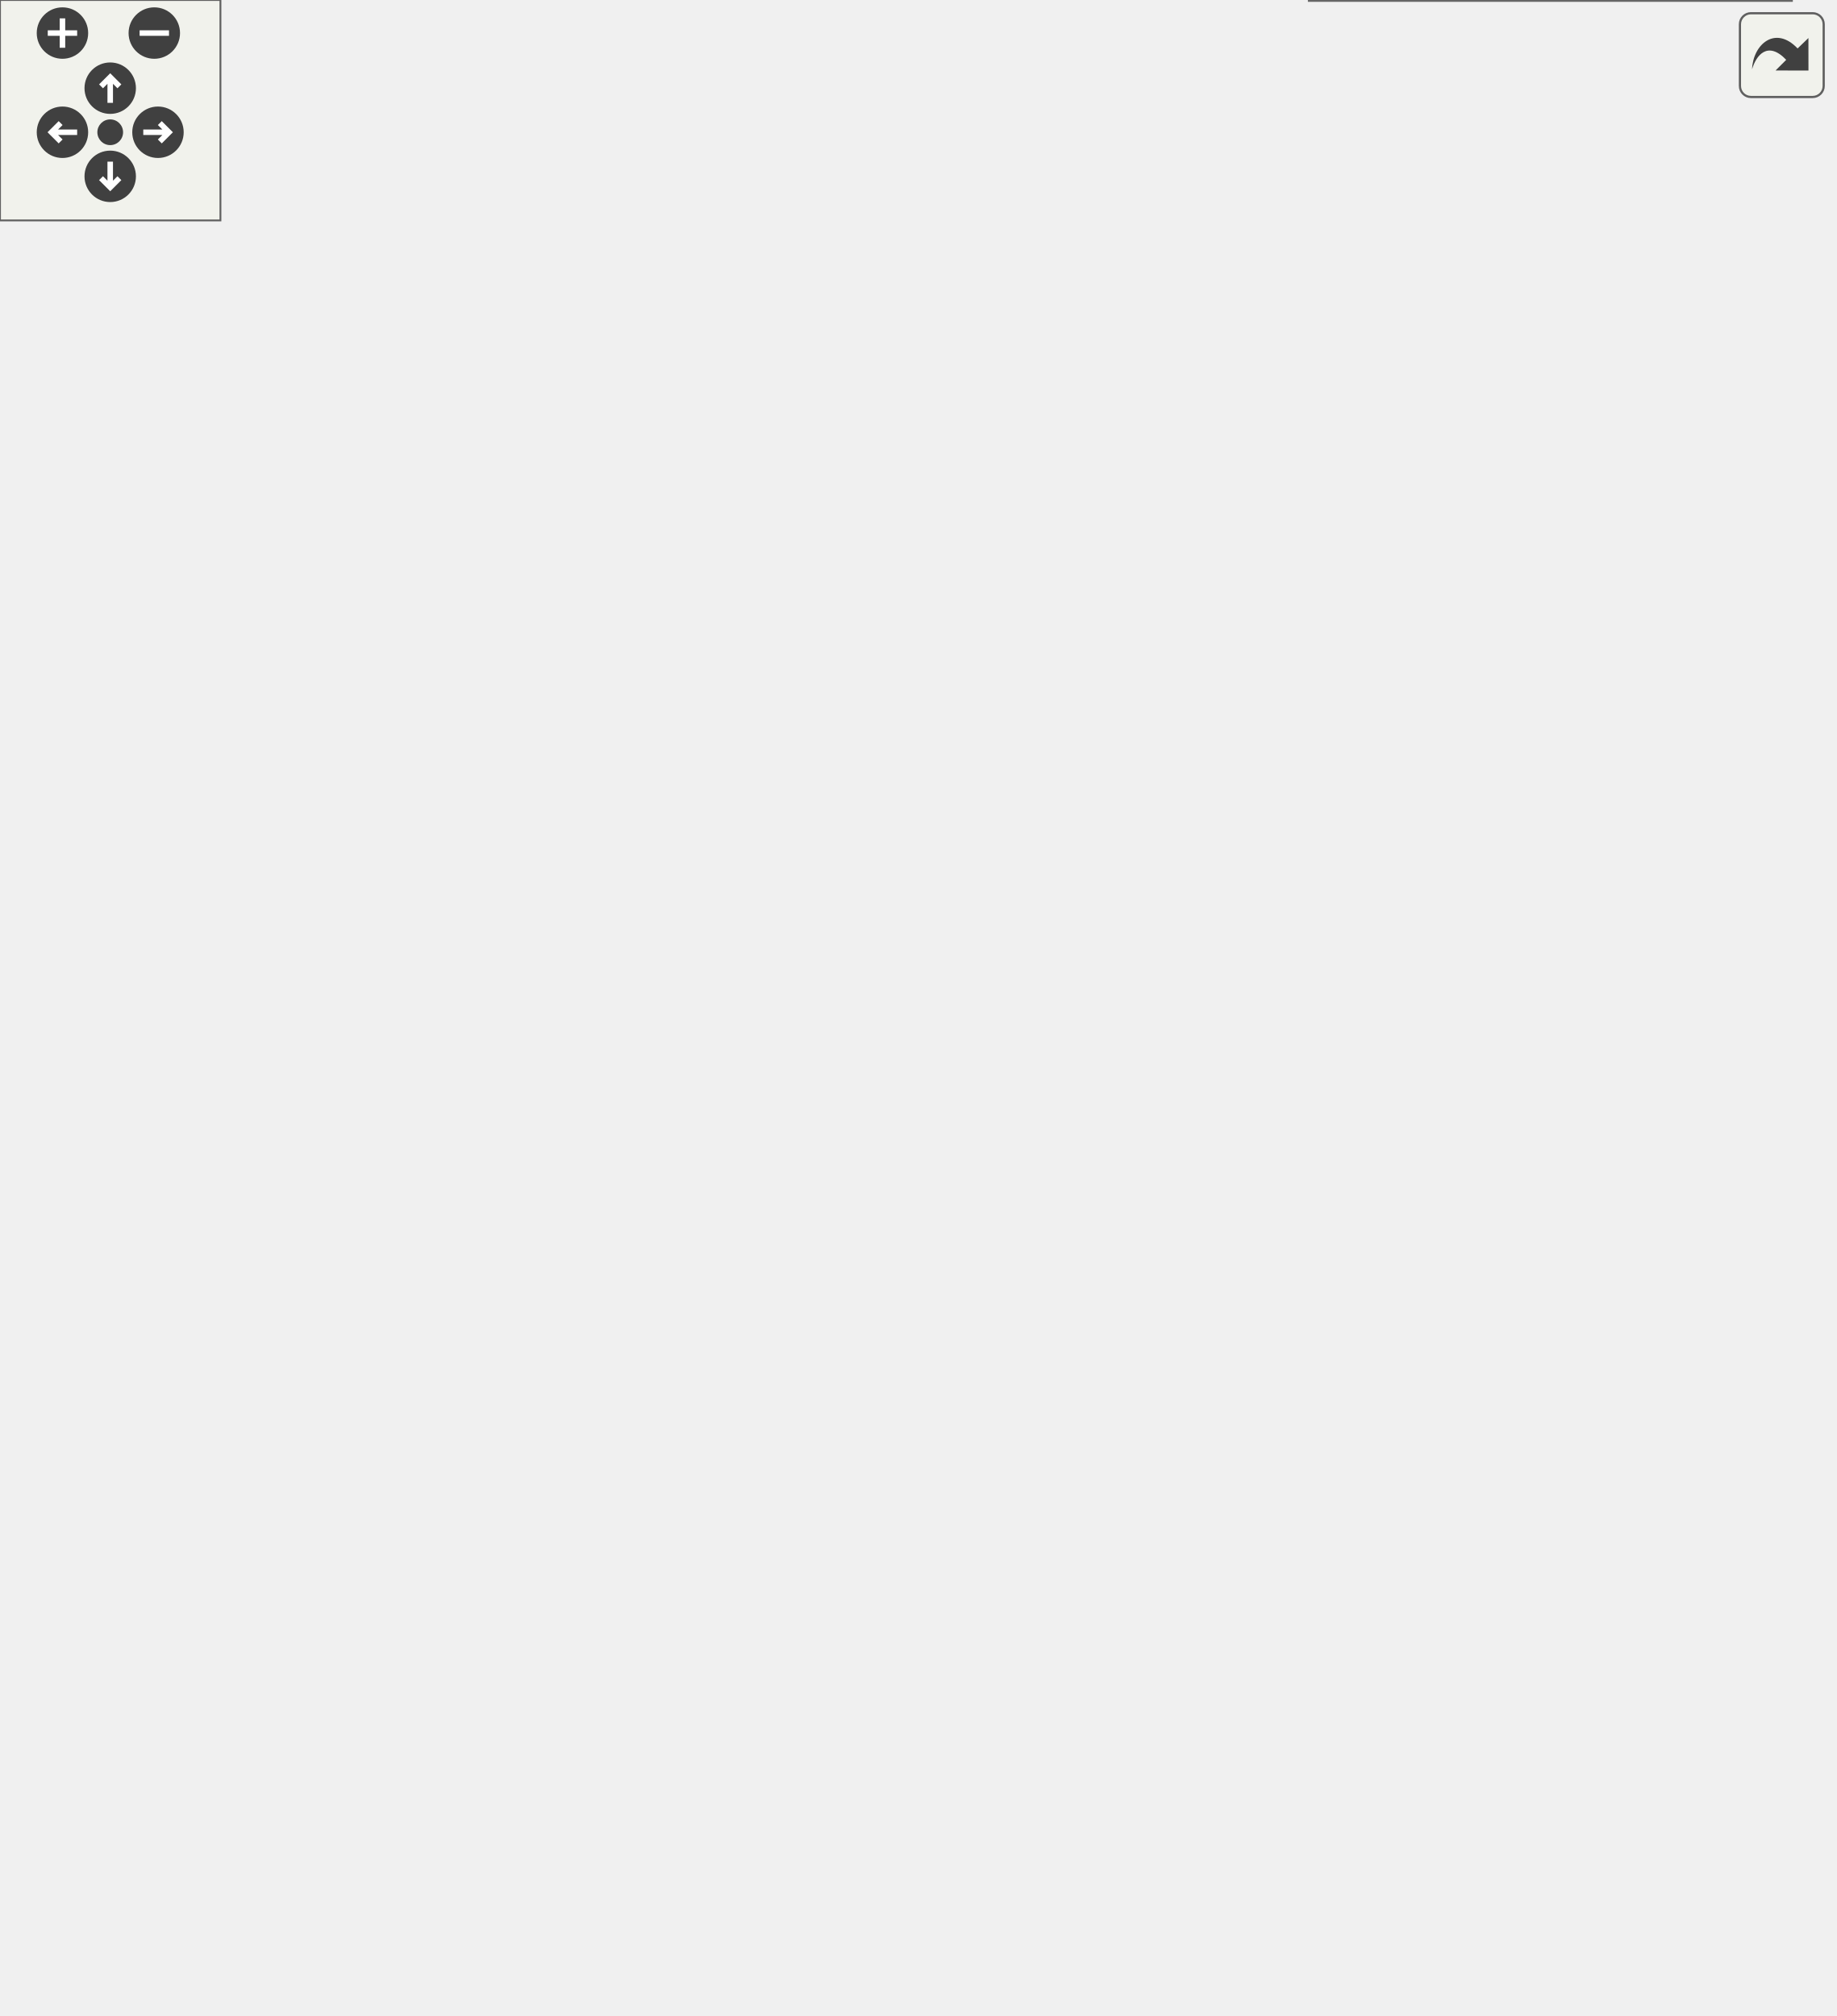
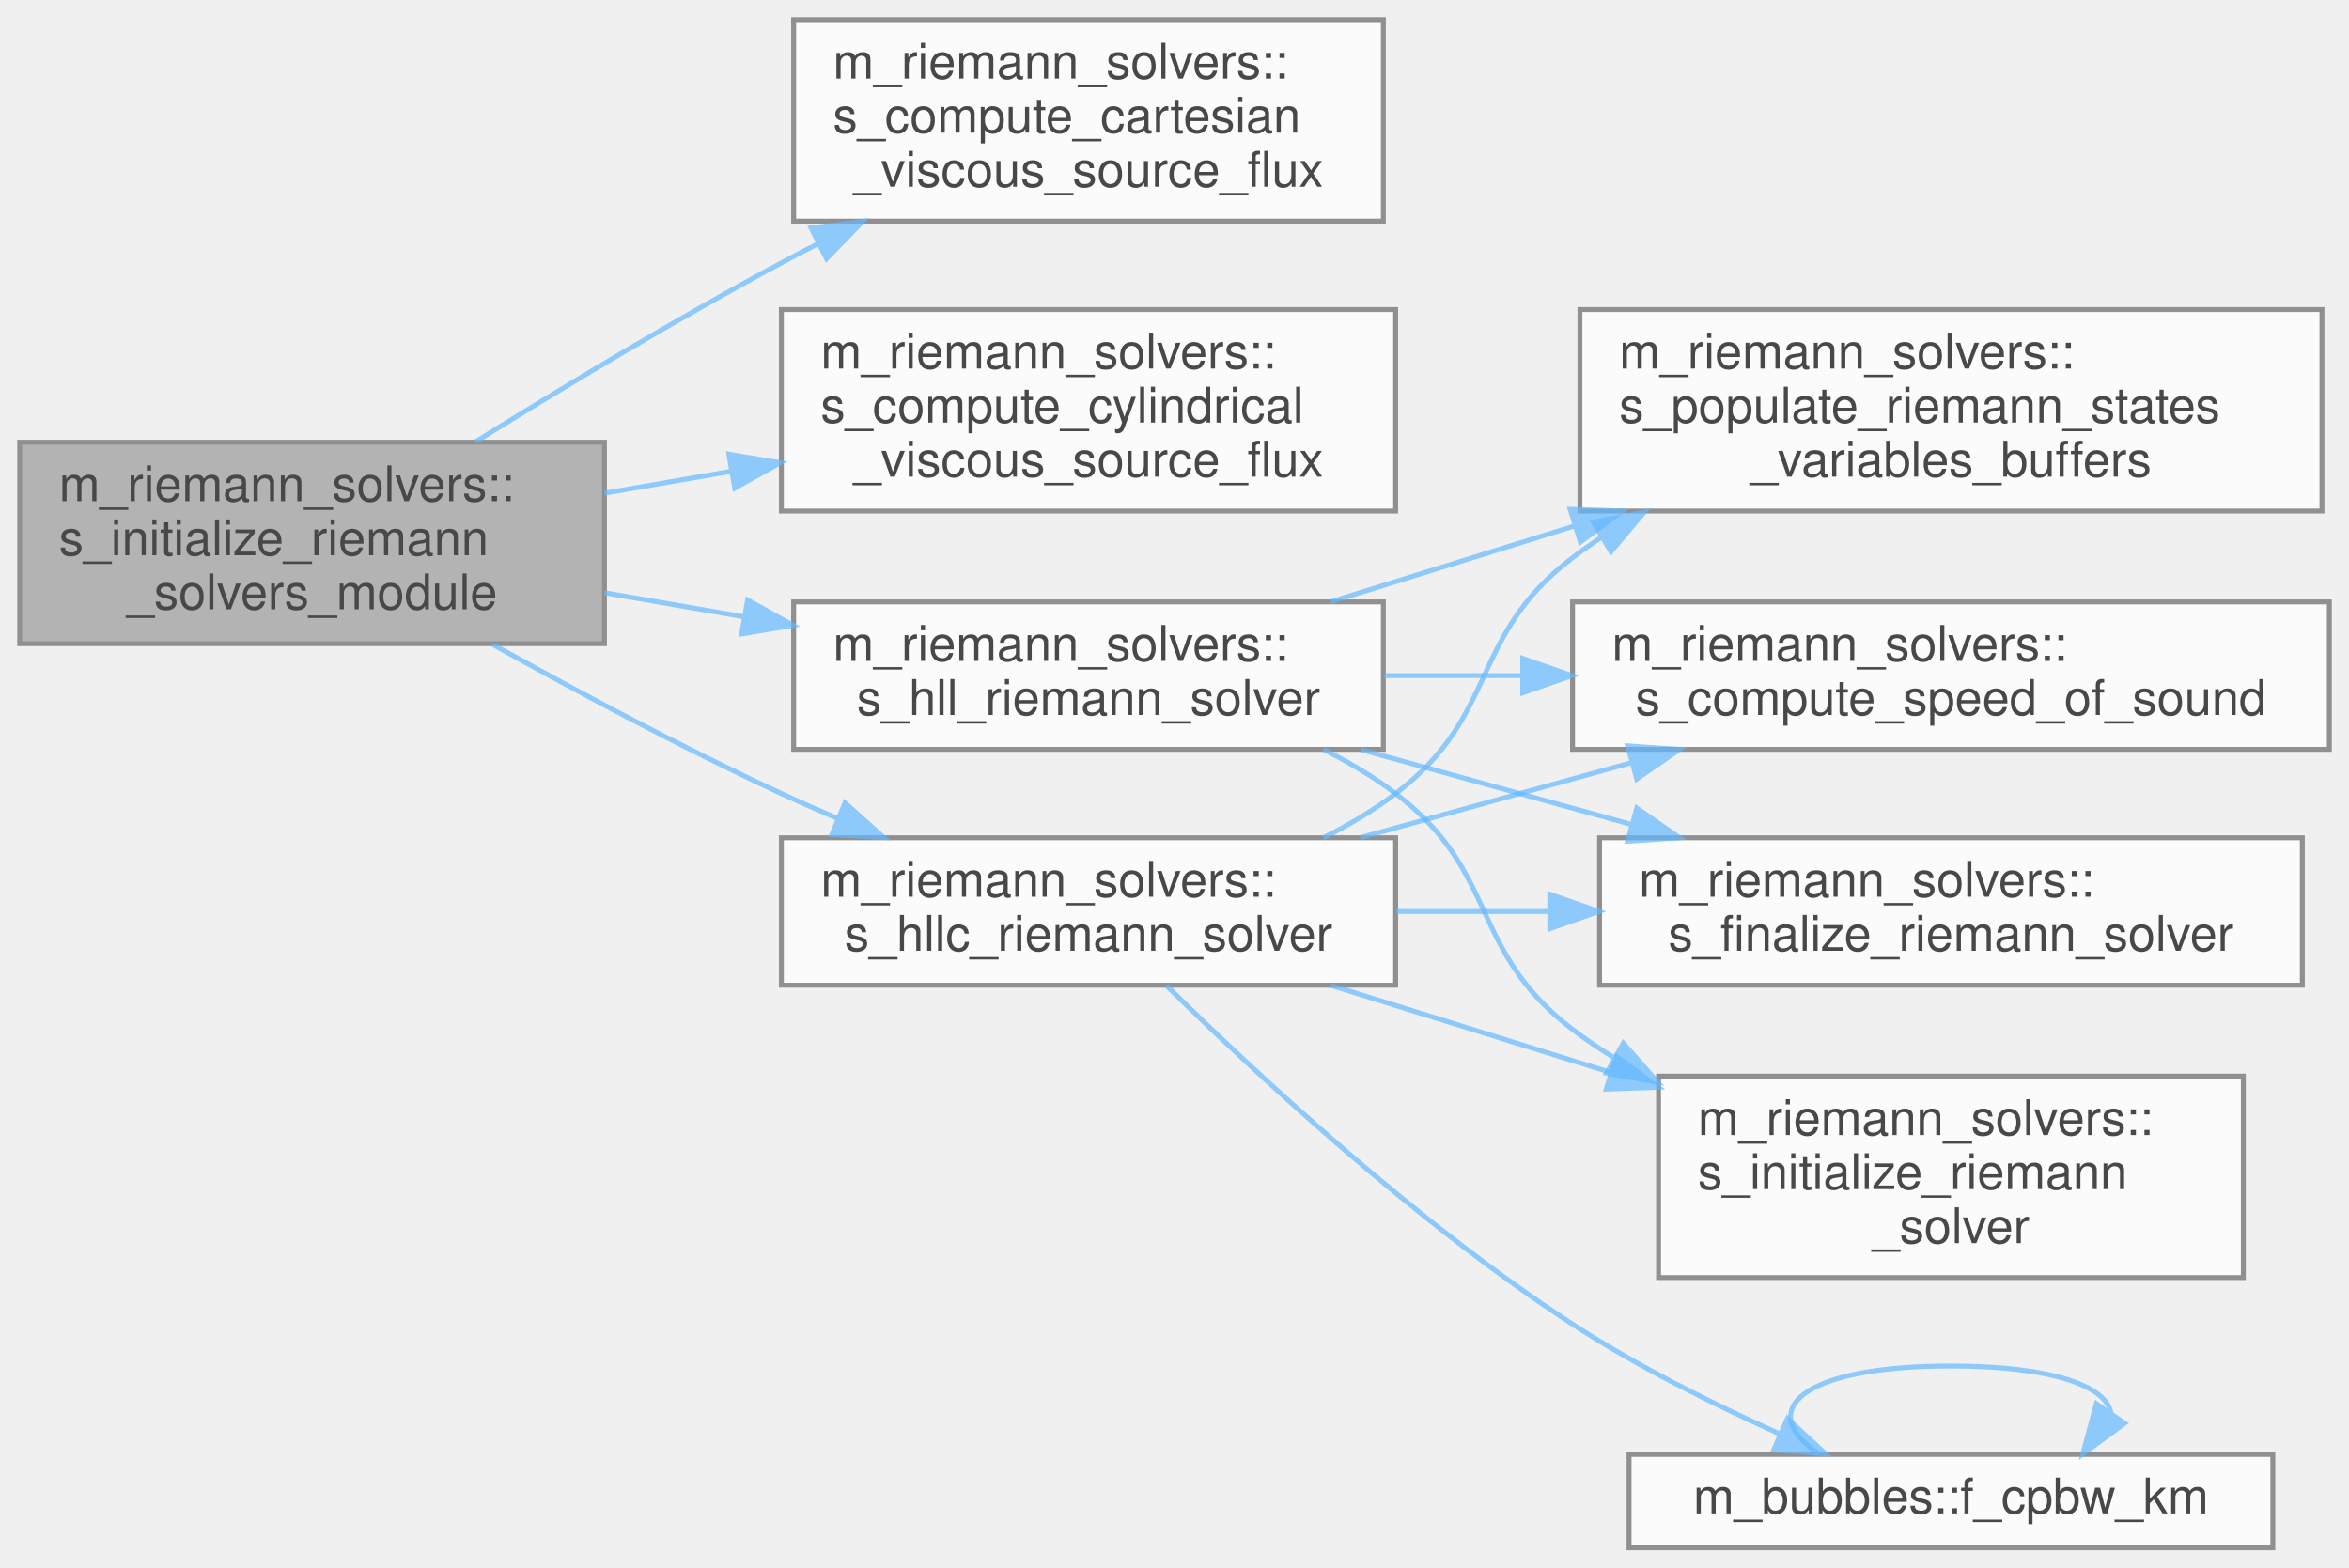
- <svg xmlns="http://www.w3.org/2000/svg" xmlns:xlink="http://www.w3.org/1999/xlink" id="main" version="1.1" xml:space="preserve">
-   <style type="text/css">
+ <svg xmlns="http://www.w3.org/2000/svg" xmlns:xlink="http://www.w3.org/1999/xlink" width="478pt" height="319pt" viewBox="0.00 0.00 478.00 319.00">
+   <svg id="main" version="1.1" xml:space="preserve">
+     <style type="text/css">
+ .node, .edge {opacity: 0.7;}
+ .node.selected, .edge.selected {opacity: 1;}
.edge:hover path { stroke: red; }
.edge:hover polygon { stroke: red; fill: red; }
</style>
-   <defs>
-     <circle id="rim" cx="0" cy="0" r="7" />
-     <circle id="rim2" cx="0" cy="0" r="3.5" />
-     <g id="zoomPlus">
-       <use xlink:href="#rim" fill="#404040">
-         <set attributeName="fill" to="#808080" begin="zoomplus.mouseover" end="zoomplus.mouseout" />
-       </use>
-       <path d="M-4,0h8M0,-4v8" fill="none" stroke="white" stroke-width="1.5" pointer-events="none" />
-     </g>
-     <g id="zoomMin">
-       <use xlink:href="#rim" fill="#404040">
-         <set attributeName="fill" to="#808080" begin="zoomminus.mouseover" end="zoomminus.mouseout" />
-       </use>
-       <path d="M-4,0h8" fill="none" stroke="white" stroke-width="1.5" pointer-events="none" />
-     </g>
-     <g id="dirArrow">
-       <path fill="none" stroke="white" stroke-width="1.5" d="M0,-3.0v7 M-2.5,-0.5L0,-3.0L2.5,-0.5" />
-     </g>
-     <g id="resetDef">
-       <use xlink:href="#rim2" fill="#404040">
-         <set attributeName="fill" to="#808080" begin="reset.mouseover" end="reset.mouseout" />
-       </use>
-     </g>
-   </defs>
-   <svg id="graph" class="graph">
-     <g id="viewport">
-       <g id="node1" class="node">
-         <g id="a_node1">
-           <a xlink:title="The computation of parameters, the allocation of memory, the association of pointers and/or the execu...">
-             <polygon fill="#999999" stroke="#666666" points="119,-311 0,-311 0,-270 119,-270 119,-311" />
-             <text text-anchor="start" x="8" y="-299" font-family="Helvetica,sans-Serif" font-size="10.00">m_riemann_solvers::</text>
-             <text text-anchor="start" x="8" y="-288" font-family="Helvetica,sans-Serif" font-size="10.00">s_initialize_riemann</text>
-             <text text-anchor="middle" x="59.5" y="-277" font-family="Helvetica,sans-Serif" font-size="10.00">_solvers_module</text>
-           </a>
+     <svg id="graph" class="graph">
+       <g id="graph0" class="graph" transform="scale(1 1) rotate(0) translate(4 315)">
+         <g id="Node000001" class="node">
+           <g id="a_Node000001">
+             <a xlink:title="The computation of parameters, the allocation of memory, the association of pointers and/or the execu...">
+               <polygon fill="#999999" stroke="#666666" points="119,-225 0,-225 0,-184 119,-184 119,-225" />
+               <text text-anchor="start" x="8" y="-213" font-family="Helvetica,sans-Serif" font-size="10.00">m_riemann_solvers::</text>
+               <text text-anchor="start" x="8" y="-202" font-family="Helvetica,sans-Serif" font-size="10.00">s_initialize_riemann</text>
+               <text text-anchor="middle" x="59.5" y="-191" font-family="Helvetica,sans-Serif" font-size="10.00">_solvers_module</text>
+             </a>
+           </g>
+         </g>
+         <g id="Node000002" class="node">
+           <g id="a_Node000002">
+             <a xlink:href="namespacem__riemann__solvers.html#a67523a29805d4128431484ca49de1068" target="_top" xlink:title="The goal of this subroutine is to evaluate and account for the contribution of viscous stresses in th...">
+               <polygon fill="white" stroke="#666666" points="277.5,-311 157.5,-311 157.5,-270 277.5,-270 277.5,-311" />
+               <text text-anchor="start" x="165.5" y="-299" font-family="Helvetica,sans-Serif" font-size="10.00">m_riemann_solvers::</text>
+               <text text-anchor="start" x="165.5" y="-288" font-family="Helvetica,sans-Serif" font-size="10.00">s_compute_cartesian</text>
+               <text text-anchor="middle" x="217.5" y="-277" font-family="Helvetica,sans-Serif" font-size="10.00">_viscous_source_flux</text>
+             </a>
+           </g>
+         </g>
+         <g id="edge1_Node000001_Node000002" class="edge">
+           <g id="a_edge1_Node000001_Node000002">
+             <a xlink:title=" ">
+               <path fill="none" stroke="#63b8ff" d="M92.83,-225.12C110.86,-236.34 133.89,-250.19 155,-261.5 157.4,-262.79 159.88,-264.08 162.38,-265.36" />
+               <polygon fill="#63b8ff" stroke="#63b8ff" points="161.05,-268.61 171.56,-269.96 164.19,-262.35 161.05,-268.61" />
+             </a>
+           </g>
+         </g>
+         <g id="Node000003" class="node">
+           <g id="a_Node000003">
+             <a xlink:href="namespacem__riemann__solvers.html#a225f72f7e466dad77766ea2fe27a7a05" target="_top" xlink:title="The goal of this subroutine is to evaluate and account for the contribution of viscous stresses in th...">
+               <polygon fill="white" stroke="#666666" points="280,-252 155,-252 155,-211 280,-211 280,-252" />
+               <text text-anchor="start" x="163" y="-240" font-family="Helvetica,sans-Serif" font-size="10.00">m_riemann_solvers::</text>
+               <text text-anchor="start" x="163" y="-229" font-family="Helvetica,sans-Serif" font-size="10.00">s_compute_cylindrical</text>
+               <text text-anchor="middle" x="217.5" y="-218" font-family="Helvetica,sans-Serif" font-size="10.00">_viscous_source_flux</text>
+             </a>
+           </g>
+         </g>
+         <g id="edge2_Node000001_Node000003" class="edge">
+           <g id="a_edge2_Node000001_Node000003">
+             <a xlink:title=" ">
+               <path fill="none" stroke="#63b8ff" d="M119.03,-214.63C127.42,-216.08 136.13,-217.59 144.74,-219.08" />
+               <polygon fill="#63b8ff" stroke="#63b8ff" points="144.32,-222.56 154.77,-220.82 145.52,-215.66 144.32,-222.56" />
+             </a>
+           </g>
+         </g>
+         <g id="Node000004" class="node">
+           <g id="a_Node000004">
+             <a xlink:href="namespacem__riemann__solvers.html#a1b018ebed82e499a0589925651bba7a7" target="_top" xlink:title=" ">
+               <polygon fill="white" stroke="#666666" points="277.5,-192.5 157.5,-192.5 157.5,-162.5 277.5,-162.5 277.5,-192.5" />
+               <text text-anchor="start" x="165.5" y="-180.5" font-family="Helvetica,sans-Serif" font-size="10.00">m_riemann_solvers::</text>
+               <text text-anchor="middle" x="217.5" y="-169.5" font-family="Helvetica,sans-Serif" font-size="10.00">s_hll_riemann_solver</text>
+             </a>
+           </g>
+         </g>
+         <g id="edge3_Node000001_Node000004" class="edge">
+           <g id="a_edge3_Node000001_Node000004">
+             <a xlink:title=" ">
+               <path fill="none" stroke="#63b8ff" d="M119.03,-194.37C128.24,-192.78 137.83,-191.12 147.25,-189.49" />
+               <polygon fill="#63b8ff" stroke="#63b8ff" points="148.12,-192.89 157.38,-187.73 146.93,-185.99 148.12,-192.89" />
+             </a>
+           </g>
+         </g>
+         <g id="Node000009" class="node">
+           <g id="a_Node000009">
+             <a xlink:href="namespacem__riemann__solvers.html#a6c9d70572e9b98586bab20b028557a5a" target="_top" xlink:title="This procedure is the implementation of the Harten, Lax, van Leer, and contact (HLLC) approximate Rie...">
+               <polygon fill="white" stroke="#666666" points="280,-144.5 155,-144.5 155,-114.5 280,-114.5 280,-144.5" />
+               <text text-anchor="start" x="163" y="-132.5" font-family="Helvetica,sans-Serif" font-size="10.00">m_riemann_solvers::</text>
+               <text text-anchor="middle" x="217.5" y="-121.5" font-family="Helvetica,sans-Serif" font-size="10.00">s_hllc_riemann_solver</text>
+             </a>
+           </g>
+         </g>
+         <g id="edge8_Node000001_Node000009" class="edge">
+           <g id="a_edge8_Node000001_Node000009">
+             <a xlink:title=" ">
+               <path fill="none" stroke="#63b8ff" d="M96.32,-183.82C113.77,-174.1 135.21,-162.66 155,-153.5 158.64,-151.82 162.43,-150.14 166.27,-148.51" />
+               <polygon fill="#63b8ff" stroke="#63b8ff" points="167.94,-151.61 175.84,-144.55 165.26,-145.14 167.94,-151.61" />
+             </a>
+           </g>
+         </g>
+         <g id="Node000005" class="node">
+           <g id="a_Node000005">
+             <a xlink:href="namespacem__riemann__solvers.html#a1f08e0b3e2808819c1331e41c99f5bbf" target="_top" xlink:title=" ">
+               <polygon fill="white" stroke="#666666" points="470,-192.5 316,-192.5 316,-162.5 470,-162.5 470,-192.5" />
+               <text text-anchor="start" x="324" y="-180.5" font-family="Helvetica,sans-Serif" font-size="10.00">m_riemann_solvers::</text>
+               <text text-anchor="middle" x="393" y="-169.5" font-family="Helvetica,sans-Serif" font-size="10.00">s_compute_speed_of_sound</text>
+             </a>
+           </g>
+         </g>
+         <g id="edge4_Node000004_Node000005" class="edge">
+           <g id="a_edge4_Node000004_Node000005">
+             <a xlink:title=" ">
+               <path fill="none" stroke="#63b8ff" d="M277.72,-177.5C286.74,-177.5 296.19,-177.5 305.64,-177.5" />
+               <polygon fill="#63b8ff" stroke="#63b8ff" points="305.86,-181 315.86,-177.5 305.86,-174 305.86,-181" />
+             </a>
+           </g>
+         </g>
+         <g id="Node000006" class="node">
+           <g id="a_Node000006">
+             <a xlink:href="namespacem__riemann__solvers.html#ab679d890c95c6cb1ee3dc5e5a9ae1c19" target="_top" xlink:title="Deallocation and/or disassociation procedures that are needed to finalize the selected Riemann proble...">
+               <polygon fill="white" stroke="#666666" points="464.5,-144.5 321.5,-144.5 321.5,-114.5 464.5,-114.5 464.5,-144.5" />
+               <text text-anchor="start" x="329.5" y="-132.5" font-family="Helvetica,sans-Serif" font-size="10.00">m_riemann_solvers::</text>
+               <text text-anchor="middle" x="393" y="-121.5" font-family="Helvetica,sans-Serif" font-size="10.00">s_finalize_riemann_solver</text>
+             </a>
+           </g>
+         </g>
+         <g id="edge5_Node000004_Node000006" class="edge">
+           <g id="a_edge5_Node000004_Node000006">
+             <a xlink:title=" ">
+               <path fill="none" stroke="#63b8ff" d="M272.92,-162.44C290.36,-157.62 309.84,-152.23 327.9,-147.23" />
+               <polygon fill="#63b8ff" stroke="#63b8ff" points="329.07,-150.54 337.77,-144.5 327.2,-143.8 329.07,-150.54" />
+             </a>
+           </g>
+         </g>
+         <g id="Node000007" class="node">
+           <g id="a_Node000007">
+             <a xlink:href="namespacem__riemann__solvers.html#a3f244d4b1bc8e00f8c3c5b6f96aa5448" target="_top" xlink:title="The computation of parameters, the allocation of memory, the association of pointers and/or the execu...">
+               <polygon fill="white" stroke="#666666" points="452.5,-96 333.5,-96 333.5,-55 452.5,-55 452.5,-96" />
+               <text text-anchor="start" x="341.5" y="-84" font-family="Helvetica,sans-Serif" font-size="10.00">m_riemann_solvers::</text>
+               <text text-anchor="start" x="341.5" y="-73" font-family="Helvetica,sans-Serif" font-size="10.00">s_initialize_riemann</text>
+               <text text-anchor="middle" x="393" y="-62" font-family="Helvetica,sans-Serif" font-size="10.00">_solver</text>
+             </a>
+           </g>
+         </g>
+         <g id="edge6_Node000004_Node000007" class="edge">
+           <g id="a_edge6_Node000004_Node000007">
+             <a xlink:title=" ">
+               <path fill="none" stroke="#63b8ff" d="M265.33,-162.46C270.51,-159.87 275.53,-156.9 280,-153.5 301.23,-137.37 294.8,-121.67 316,-105.5 318.65,-103.48 321.45,-101.57 324.36,-99.79" />
+               <polygon fill="#63b8ff" stroke="#63b8ff" points="326.33,-102.69 333.34,-94.75 322.91,-96.59 326.33,-102.69" />
+             </a>
+           </g>
+         </g>
+         <g id="Node000008" class="node">
+           <g id="a_Node000008">
+             <a xlink:href="namespacem__riemann__solvers.html#a2b90cc8425b57f4a7ea4dc0d839e9f75" target="_top" xlink:title="The purpose of this subroutine is to populate the buffers of the left and right Riemann states variab...">
+               <polygon fill="white" stroke="#666666" points="468.5,-252 317.5,-252 317.5,-211 468.5,-211 468.5,-252" />
+               <text text-anchor="start" x="325.5" y="-240" font-family="Helvetica,sans-Serif" font-size="10.00">m_riemann_solvers::</text>
+               <text text-anchor="start" x="325.5" y="-229" font-family="Helvetica,sans-Serif" font-size="10.00">s_populate_riemann_states</text>
+               <text text-anchor="middle" x="393" y="-218" font-family="Helvetica,sans-Serif" font-size="10.00">_variables_buffers</text>
+             </a>
+           </g>
+         </g>
+         <g id="edge7_Node000004_Node000008" class="edge">
+           <g id="a_edge7_Node000004_Node000008">
+             <a xlink:title=" ">
+               <path fill="none" stroke="#63b8ff" d="M266.83,-192.54C282.17,-197.32 299.51,-202.72 316.3,-207.94" />
+               <polygon fill="#63b8ff" stroke="#63b8ff" points="315.51,-211.36 326.1,-210.99 317.59,-204.68 315.51,-211.36" />
+             </a>
+           </g>
+         </g>
+         <g id="edge11_Node000009_Node000005" class="edge">
+           <g id="a_edge11_Node000009_Node000005">
+             <a xlink:title=" ">
+               <path fill="none" stroke="#63b8ff" d="M272.92,-144.56C290.36,-149.38 309.84,-154.77 327.9,-159.77" />
+               <polygon fill="#63b8ff" stroke="#63b8ff" points="327.2,-163.2 337.77,-162.5 329.07,-156.46 327.2,-163.2" />
+             </a>
+           </g>
+         </g>
+         <g id="edge12_Node000009_Node000006" class="edge">
+           <g id="a_edge12_Node000009_Node000006">
+             <a xlink:title=" ">
+               <path fill="none" stroke="#63b8ff" d="M280.16,-129.5C290.27,-129.5 300.88,-129.5 311.37,-129.5" />
+               <polygon fill="#63b8ff" stroke="#63b8ff" points="311.37,-133 321.37,-129.5 311.37,-126 311.37,-133" />
+             </a>
+           </g>
+         </g>
+         <g id="edge13_Node000009_Node000007" class="edge">
+           <g id="a_edge13_Node000009_Node000007">
+             <a xlink:title=" ">
+               <path fill="none" stroke="#63b8ff" d="M266.83,-114.46C284.42,-108.98 304.65,-102.69 323.65,-96.77" />
+               <polygon fill="#63b8ff" stroke="#63b8ff" points="324.94,-100.04 333.45,-93.72 322.86,-93.35 324.94,-100.04" />
+             </a>
+           </g>
+         </g>
+         <g id="edge14_Node000009_Node000008" class="edge">
+           <g id="a_edge14_Node000009_Node000008">
+             <a xlink:title=" ">
+               <path fill="none" stroke="#63b8ff" d="M265.33,-144.54C270.51,-147.13 275.53,-150.1 280,-153.5 301.23,-169.63 294.8,-185.33 316,-201.5 317.83,-202.9 319.74,-204.24 321.7,-205.53" />
+               <polygon fill="#63b8ff" stroke="#63b8ff" points="320.24,-208.73 330.62,-210.82 323.81,-202.71 320.24,-208.73" />
+             </a>
+           </g>
+         </g>
+         <g id="Node000010" class="node">
+           <g id="a_Node000010">
+             <a xlink:href="namespacem__bubbles.html#a3b5690b07dda1b3660cb5539ec5fd920" target="_top" xlink:title="Function that computes the bubble wall pressure for Keller–Miksis bubbles.">
+               <polygon fill="white" stroke="#666666" points="458.5,-19 327.5,-19 327.5,0 458.5,0 458.5,-19" />
+               <text text-anchor="middle" x="393" y="-7" font-family="Helvetica,sans-Serif" font-size="10.00">m_bubbles::f_cpbw_km</text>
+             </a>
+           </g>
+         </g>
+         <g id="edge9_Node000009_Node000010" class="edge">
+           <g id="a_edge9_Node000009_Node000010">
+             <a xlink:title=" ">
+               <path fill="none" stroke="#63b8ff" d="M233.34,-114.44C251.61,-96.46 284.16,-66.21 316,-45.5 329.1,-36.98 344.53,-29.29 358.05,-23.23" />
+               <polygon fill="#63b8ff" stroke="#63b8ff" points="359.73,-26.31 367.5,-19.11 356.93,-19.9 359.73,-26.31" />
+             </a>
+           </g>
+         </g>
+         <g id="edge10_Node000010_Node000010" class="edge">
+           <g id="a_edge10_Node000010_Node000010">
+             <a xlink:title=" ">
+               <path fill="none" stroke="#63b8ff" d="M366.18,-19.08C353.13,-27.73 362.07,-37 393,-37 413.78,-37 424.63,-32.82 425.56,-27.45" />
+               <polygon fill="#63b8ff" stroke="#63b8ff" points="428.36,-25.35 419.82,-19.08 422.59,-29.31 428.36,-25.35" />
+             </a>
+           </g>
        </g>
      </g>
-       <g id="node2" class="node">
-         <g id="a_node2">
-           <a xlink:href="namespacem__riemann__solvers.html#a67523a29805d4128431484ca49de1068" target="_top" xlink:title="The goal of this subroutine is to evaluate and account for the contribution of viscous stresses in th...">
-             <polygon fill="white" stroke="#666666" points="292,-488 172,-488 172,-447 292,-447 292,-488" />
-             <text text-anchor="start" x="180" y="-476" font-family="Helvetica,sans-Serif" font-size="10.00">m_riemann_solvers::</text>
-             <text text-anchor="start" x="180" y="-465" font-family="Helvetica,sans-Serif" font-size="10.00">s_compute_cartesian</text>
-             <text text-anchor="middle" x="232" y="-454" font-family="Helvetica,sans-Serif" font-size="10.00">_viscous_source_flux</text>
-           </a>
-         </g>
-       </g>
-       <g id="edge1" class="edge">
-         <path fill="none" stroke="#63b8ff" d="M68.62,-311.15C82.04,-342.78 111.74,-403.27 155,-438.5 157.44,-440.49 160.03,-442.35 162.73,-444.09" />
-         <polygon fill="#63b8ff" stroke="#63b8ff" points="161.24,-447.27 171.65,-449.25 164.75,-441.22 161.24,-447.27" />
-       </g>
-       <g id="node3" class="node">
-         <g id="a_node3">
-           <a xlink:href="namespacem__riemann__solvers.html#a225f72f7e466dad77766ea2fe27a7a05" target="_top" xlink:title="The goal of this subroutine is to evaluate and account for the contribution of viscous stresses in th...">
-             <polygon fill="white" stroke="#666666" points="294.5,-429 169.5,-429 169.5,-388 294.5,-388 294.5,-429" />
-             <text text-anchor="start" x="177.5" y="-417" font-family="Helvetica,sans-Serif" font-size="10.00">m_riemann_solvers::</text>
-             <text text-anchor="start" x="177.5" y="-406" font-family="Helvetica,sans-Serif" font-size="10.00">s_compute_cylindrical</text>
-             <text text-anchor="middle" x="232" y="-395" font-family="Helvetica,sans-Serif" font-size="10.00">_viscous_source_flux</text>
-           </a>
-         </g>
-       </g>
-       <g id="edge2" class="edge">
-         <path fill="none" stroke="#63b8ff" d="M78.18,-311.33C95.9,-331.12 124.83,-360.59 155,-379.5 156.94,-380.72 158.95,-381.9 161,-383.04" />
-         <polygon fill="#63b8ff" stroke="#63b8ff" points="159.72,-386.32 170.21,-387.81 162.94,-380.11 159.72,-386.32" />
-       </g>
-       <g id="node4" class="node">
-         <g id="a_node4">
-           <a xlink:href="namespacem__variables__conversion.html#a8b38265e762610c48cd08e6c2a833b38" target="_top" xlink:title="This subroutine is designed for the gamma/pi_inf model and provided a set of either conservative or p...">
-             <polygon fill="white" stroke="#666666" points="299.5,-370 164.5,-370 164.5,-329 299.5,-329 299.5,-370" />
-             <text text-anchor="start" x="172.5" y="-358" font-family="Helvetica,sans-Serif" font-size="10.00">m_variables_conversion</text>
-             <text text-anchor="start" x="172.5" y="-347" font-family="Helvetica,sans-Serif" font-size="10.00">::s_convert_mixture_to</text>
-             <text text-anchor="middle" x="232" y="-336" font-family="Helvetica,sans-Serif" font-size="10.00">_mixture_variables</text>
-           </a>
-         </g>
-       </g>
-       <g id="edge3" class="edge">
-         <path fill="none" stroke="#63b8ff" d="M119.18,-310.8C132.95,-315.57 147.75,-320.69 161.94,-325.6" />
-         <polygon fill="#63b8ff" stroke="#63b8ff" points="161.04,-329 171.64,-328.96 163.33,-322.38 161.04,-329" />
-       </g>
-       <g id="node5" class="node">
-         <g id="a_node5">
-           <a xlink:href="namespacem__variables__conversion.html#a95ca46151b4f53187280645d71755bfa" target="_top" xlink:title="This subroutine is designed for the volume fraction model and provided a set of either conservative o...">
-             <polygon fill="white" stroke="#666666" points="299.5,-311 164.5,-311 164.5,-270 299.5,-270 299.5,-311" />
-             <text text-anchor="start" x="172.5" y="-299" font-family="Helvetica,sans-Serif" font-size="10.00">m_variables_conversion</text>
-             <text text-anchor="start" x="172.5" y="-288" font-family="Helvetica,sans-Serif" font-size="10.00">::s_convert_species_to</text>
-             <text text-anchor="middle" x="232" y="-277" font-family="Helvetica,sans-Serif" font-size="10.00">_mixture_variables</text>
-           </a>
-         </g>
-       </g>
-       <g id="edge4" class="edge">
-         <path fill="none" stroke="#63b8ff" d="M119.18,-290.5C130.43,-290.5 142.36,-290.5 154.09,-290.5" />
-         <polygon fill="#63b8ff" stroke="#63b8ff" points="154.31,-294 164.31,-290.5 154.31,-287 154.31,-294" />
-       </g>
-       <g id="node6" class="node">
-         <g id="a_node6">
-           <a xlink:href="namespacem__variables__conversion.html#ab3775ce10728f71d6da205e34cf50b77" target="_top" xlink:title="This procedure is used alongside with the gamma/pi_inf model to transfer the density,...">
-             <polygon fill="white" stroke="#666666" points="309,-252 155,-252 155,-211 309,-211 309,-252" />
-             <text text-anchor="start" x="163" y="-240" font-family="Helvetica,sans-Serif" font-size="10.00">m_variables_conversion</text>
-             <text text-anchor="start" x="163" y="-229" font-family="Helvetica,sans-Serif" font-size="10.00">::s_convert_species_to</text>
-             <text text-anchor="middle" x="232" y="-218" font-family="Helvetica,sans-Serif" font-size="10.00">_mixture_variables_bubbles</text>
-           </a>
-         </g>
-       </g>
-       <g id="edge5" class="edge">
-         <path fill="none" stroke="#63b8ff" d="M119.18,-270.2C132.95,-265.43 147.75,-260.31 161.94,-255.4" />
-         <polygon fill="#63b8ff" stroke="#63b8ff" points="163.33,-258.62 171.64,-252.04 161.04,-252 163.33,-258.62" />
-       </g>
-       <g id="node7" class="node">
-         <g id="a_node7">
-           <a xlink:href="namespacem__riemann__solvers.html#a1b018ebed82e499a0589925651bba7a7" target="_top" xlink:title=" ">
-             <polygon fill="white" stroke="#666666" points="292,-192.5 172,-192.5 172,-162.5 292,-162.5 292,-192.5" />
-             <text text-anchor="start" x="180" y="-180.5" font-family="Helvetica,sans-Serif" font-size="10.00">m_riemann_solvers::</text>
-             <text text-anchor="middle" x="232" y="-169.5" font-family="Helvetica,sans-Serif" font-size="10.00">s_hll_riemann_solver</text>
-           </a>
-         </g>
-       </g>
-       <g id="edge6" class="edge">
-         <path fill="none" stroke="#63b8ff" d="M77.7,-269.98C95.29,-250.19 124.31,-220.64 155,-202.5 158.63,-200.35 162.47,-198.36 166.42,-196.53" />
-         <polygon fill="#63b8ff" stroke="#63b8ff" points="167.97,-199.67 175.78,-192.5 165.21,-193.24 167.97,-199.67" />
-       </g>
-       <g id="node12" class="node">
-         <g id="a_node12">
-           <a xlink:href="namespacem__riemann__solvers.html#a6c9d70572e9b98586bab20b028557a5a" target="_top" xlink:title="This procedure is the implementation of the Harten, Lax, van Leer, and contact (HLLC) approximate Rie...">
-             <polygon fill="white" stroke="#666666" points="294.5,-144.5 169.5,-144.5 169.5,-114.5 294.5,-114.5 294.5,-144.5" />
-             <text text-anchor="start" x="177.5" y="-132.5" font-family="Helvetica,sans-Serif" font-size="10.00">m_riemann_solvers::</text>
-             <text text-anchor="middle" x="232" y="-121.5" font-family="Helvetica,sans-Serif" font-size="10.00">s_hllc_riemann_solver</text>
-           </a>
-         </g>
-       </g>
-       <g id="edge11" class="edge">
-         <path fill="none" stroke="#63b8ff" d="M69.48,-269.62C83.45,-239.58 113.17,-184.41 155,-153.5 157.04,-151.99 159.19,-150.57 161.4,-149.24" />
-         <polygon fill="#63b8ff" stroke="#63b8ff" points="163.08,-152.32 170.26,-144.53 159.79,-146.13 163.08,-152.32" />
-       </g>
-       <g id="node8" class="node">
-         <g id="a_node8">
-           <a xlink:href="namespacem__riemann__solvers.html#a1f08e0b3e2808819c1331e41c99f5bbf" target="_top" xlink:title=" ">
-             <polygon fill="white" stroke="#666666" points="499,-192.5 345,-192.5 345,-162.5 499,-162.5 499,-192.5" />
-             <text text-anchor="start" x="353" y="-180.5" font-family="Helvetica,sans-Serif" font-size="10.00">m_riemann_solvers::</text>
-             <text text-anchor="middle" x="422" y="-169.5" font-family="Helvetica,sans-Serif" font-size="10.00">s_compute_speed_of_sound</text>
-           </a>
-         </g>
-       </g>
-       <g id="edge7" class="edge">
-         <path fill="none" stroke="#63b8ff" d="M292.23,-177.5C305.65,-177.5 320.18,-177.5 334.47,-177.5" />
-         <polygon fill="#63b8ff" stroke="#63b8ff" points="334.82,-181 344.82,-177.5 334.82,-174 334.82,-181" />
-       </g>
-       <g id="node9" class="node">
-         <g id="a_node9">
-           <a xlink:href="namespacem__riemann__solvers.html#ab679d890c95c6cb1ee3dc5e5a9ae1c19" target="_top" xlink:title="Deallocation and/or disassociation procedures that are needed to finalize the selected Riemann proble...">
-             <polygon fill="white" stroke="#666666" points="493.5,-144.5 350.5,-144.5 350.5,-114.5 493.5,-114.5 493.5,-144.5" />
-             <text text-anchor="start" x="358.5" y="-132.5" font-family="Helvetica,sans-Serif" font-size="10.00">m_riemann_solvers::</text>
-             <text text-anchor="middle" x="422" y="-121.5" font-family="Helvetica,sans-Serif" font-size="10.00">s_finalize_riemann_solver</text>
-           </a>
-         </g>
-       </g>
-       <g id="edge8" class="edge">
-         <path fill="none" stroke="#63b8ff" d="M291.97,-162.44C311.13,-157.55 332.56,-152.08 352.36,-147.02" />
-         <polygon fill="#63b8ff" stroke="#63b8ff" points="353.42,-150.37 362.24,-144.5 351.69,-143.59 353.42,-150.37" />
-       </g>
-       <g id="node10" class="node">
-         <g id="a_node10">
-           <a xlink:href="namespacem__riemann__solvers.html#a3f244d4b1bc8e00f8c3c5b6f96aa5448" target="_top" xlink:title="The computation of parameters, the allocation of memory, the association of pointers and/or the execu...">
-             <polygon fill="white" stroke="#666666" points="481.5,-96 362.5,-96 362.5,-55 481.5,-55 481.5,-96" />
-             <text text-anchor="start" x="370.5" y="-84" font-family="Helvetica,sans-Serif" font-size="10.00">m_riemann_solvers::</text>
-             <text text-anchor="start" x="370.5" y="-73" font-family="Helvetica,sans-Serif" font-size="10.00">s_initialize_riemann</text>
-             <text text-anchor="middle" x="422" y="-62" font-family="Helvetica,sans-Serif" font-size="10.00">_solver</text>
-           </a>
-         </g>
-       </g>
-       <g id="edge9" class="edge">
-         <path fill="none" stroke="#63b8ff" d="M292.04,-162.98C298.03,-160.31 303.81,-157.18 309,-153.5 330.76,-138.08 323.8,-121.67 345,-105.5 347.65,-103.48 350.45,-101.57 353.36,-99.79" />
-         <polygon fill="#63b8ff" stroke="#63b8ff" points="355.33,-102.69 362.34,-94.75 351.91,-96.59 355.33,-102.69" />
-       </g>
-       <g id="node11" class="node">
-         <g id="a_node11">
-           <a xlink:href="namespacem__riemann__solvers.html#a2b90cc8425b57f4a7ea4dc0d839e9f75" target="_top" xlink:title="The purpose of this subroutine is to populate the buffers of the left and right Riemann states variab...">
-             <polygon fill="white" stroke="#666666" points="497.5,-252 346.5,-252 346.5,-211 497.5,-211 497.5,-252" />
-             <text text-anchor="start" x="354.5" y="-240" font-family="Helvetica,sans-Serif" font-size="10.00">m_riemann_solvers::</text>
-             <text text-anchor="start" x="354.5" y="-229" font-family="Helvetica,sans-Serif" font-size="10.00">s_populate_riemann_states</text>
-             <text text-anchor="middle" x="422" y="-218" font-family="Helvetica,sans-Serif" font-size="10.00">_variables_buffers</text>
-           </a>
-         </g>
-       </g>
-       <g id="edge10" class="edge">
-         <path fill="none" stroke="#63b8ff" d="M285.37,-192.54C302.22,-197.38 321.31,-202.87 339.74,-208.16" />
-         <polygon fill="#63b8ff" stroke="#63b8ff" points="339.01,-211.59 349.59,-210.99 340.95,-204.86 339.01,-211.59" />
-       </g>
-       <g id="edge14" class="edge">
-         <path fill="none" stroke="#63b8ff" d="M291.97,-144.56C311.13,-149.45 332.56,-154.92 352.36,-159.98" />
-         <polygon fill="#63b8ff" stroke="#63b8ff" points="351.69,-163.41 362.24,-162.5 353.42,-156.63 351.69,-163.41" />
-       </g>
-       <g id="edge15" class="edge">
-         <path fill="none" stroke="#63b8ff" d="M294.56,-129.5C309.23,-129.5 325.1,-129.5 340.48,-129.5" />
-         <polygon fill="#63b8ff" stroke="#63b8ff" points="340.5,-133 350.5,-129.5 340.5,-126 340.5,-133" />
-       </g>
-       <g id="edge16" class="edge">
-         <path fill="none" stroke="#63b8ff" d="M285.37,-114.46C306.19,-108.48 330.43,-101.52 352.6,-95.15" />
-         <polygon fill="#63b8ff" stroke="#63b8ff" points="353.65,-98.49 362.3,-92.36 351.72,-91.76 353.65,-98.49" />
-       </g>
-       <g id="edge17" class="edge">
-         <path fill="none" stroke="#63b8ff" d="M293.21,-144.55C298.78,-147.1 304.15,-150.06 309,-153.5 330.76,-168.92 323.8,-185.33 345,-201.5 346.83,-202.9 348.74,-204.24 350.7,-205.53" />
-         <polygon fill="#63b8ff" stroke="#63b8ff" points="349.24,-208.73 359.62,-210.82 352.81,-202.71 349.24,-208.73" />
-       </g>
-       <g id="node13" class="node">
-         <g id="a_node13">
-           <a xlink:href="namespacem__bubbles.html#a3b5690b07dda1b3660cb5539ec5fd920" target="_top" xlink:title="Function that computes the bubble wall pressure for Keller–Miksis bubbles.">
-             <polygon fill="white" stroke="#666666" points="487.5,-19 356.5,-19 356.5,0 487.5,0 487.5,-19" />
-             <text text-anchor="middle" x="422" y="-7" font-family="Helvetica,sans-Serif" font-size="10.00">m_bubbles::f_cpbw_km</text>
-           </a>
-         </g>
-       </g>
-       <g id="edge12" class="edge">
-         <path fill="none" stroke="#63b8ff" d="M250.83,-114.34C272.29,-96.53 309.83,-66.72 345,-45.5 358.68,-37.25 374.55,-29.47 388.24,-23.27" />
-         <polygon fill="#63b8ff" stroke="#63b8ff" points="390.04,-26.3 397.76,-19.05 387.2,-19.9 390.04,-26.3" />
-       </g>
-       <g id="edge13" class="edge">
-         <path fill="none" stroke="#63b8ff" d="M392.72,-19.08C378.47,-27.73 388.23,-37 422,-37 445.22,-37 457.09,-32.62 457.61,-27.07" />
-         <polygon fill="#63b8ff" stroke="#63b8ff" points="460.23,-24.75 451.28,-19.08 454.75,-29.1 460.23,-24.75" />
-       </g>
-     </g>
+     </svg>
  </svg>
-   <g id="navigator" transform="translate(0 0)" fill="#404254">
-     <rect fill="#f2f5e9" fill-opacity="0.5" stroke="#606060" stroke-width=".5" x="0" y="0" width="60" height="60" />
-     <use id="zoomplus" xlink:href="#zoomPlus" x="17" y="9" />
-     <use id="zoomminus" xlink:href="#zoomMin" x="42" y="9" />
-     <use id="reset" xlink:href="#resetDef" x="30" y="36" />
-     <g id="arrowUp" xlink:href="#dirArrow" transform="translate(30 24)">
-       <use xlink:href="#rim" fill="#404040">
-         <set attributeName="fill" to="#808080" begin="arrowUp.mouseover" end="arrowUp.mouseout" />
-       </use>
-       <path fill="none" stroke="white" stroke-width="1.5" d="M0,-3.0v7 M-2.5,-0.5L0,-3.0L2.5,-0.5" />
-     </g>
-     <g id="arrowRight" xlink:href="#dirArrow" transform="rotate(90) translate(36 -43)">
-       <use xlink:href="#rim" fill="#404040">
-         <set attributeName="fill" to="#808080" begin="arrowRight.mouseover" end="arrowRight.mouseout" />
-       </use>
-       <path fill="none" stroke="white" stroke-width="1.5" d="M0,-3.0v7 M-2.5,-0.5L0,-3.0L2.5,-0.5" />
-     </g>
-     <g id="arrowDown" xlink:href="#dirArrow" transform="rotate(180) translate(-30 -48)">
-       <use xlink:href="#rim" fill="#404040">
-         <set attributeName="fill" to="#808080" begin="arrowDown.mouseover" end="arrowDown.mouseout" />
-       </use>
-       <path fill="none" stroke="white" stroke-width="1.5" d="M0,-3.0v7 M-2.5,-0.5L0,-3.0L2.5,-0.5" />
-     </g>
-     <g id="arrowLeft" xlink:href="#dirArrow" transform="rotate(270) translate(-36 17)">
-       <use xlink:href="#rim" fill="#404040">
-         <set attributeName="fill" to="#808080" begin="arrowLeft.mouseover" end="arrowLeft.mouseout" />
-       </use>
-       <path fill="none" stroke="white" stroke-width="1.5" d="M0,-3.0v7 M-2.5,-0.5L0,-3.0L2.5,-0.5" />
-     </g>
-   </g>
-   <svg viewBox="0 0 15 15" width="100%" height="30px" preserveAspectRatio="xMaxYMin meet">
-     <g id="arrow_out" transform="scale(0.3 0.3)">
-       <a xlink:href="namespacem__riemann__solvers_aab7e6bf69b7d0b8b9d911f418b872130_cgraph_org.svg" target="_base">
-         <rect id="button" ry="5" rx="5" y="6" x="6" height="38" width="38" fill="#f2f5e9" fill-opacity="0.5" stroke="#606060" stroke-width="1.0" />
-         <path id="arrow" d="M 11.5,31.437 C 11.94,20.098 22.043,11.323 32.159,21.979 L 37.069,17.246 C 37.069,17.246 37.088,32 37.088,32 L 22.16,31.978 C 22.16,31.978 26.998,27.14 26.998,27.14 C 18.529,18.264 13.292,25.23 11.5,31.437 z" style="fill:#404040;" />
-       </a>
-     </g>
-   </svg>
+   <style type="text/css">
+ 
+ [data-mouse-over-selected='false'] { opacity: 0.7; }
+ [data-mouse-over-selected='true']  { opacity: 1.0; }
+ 
+ </style>
</svg>
